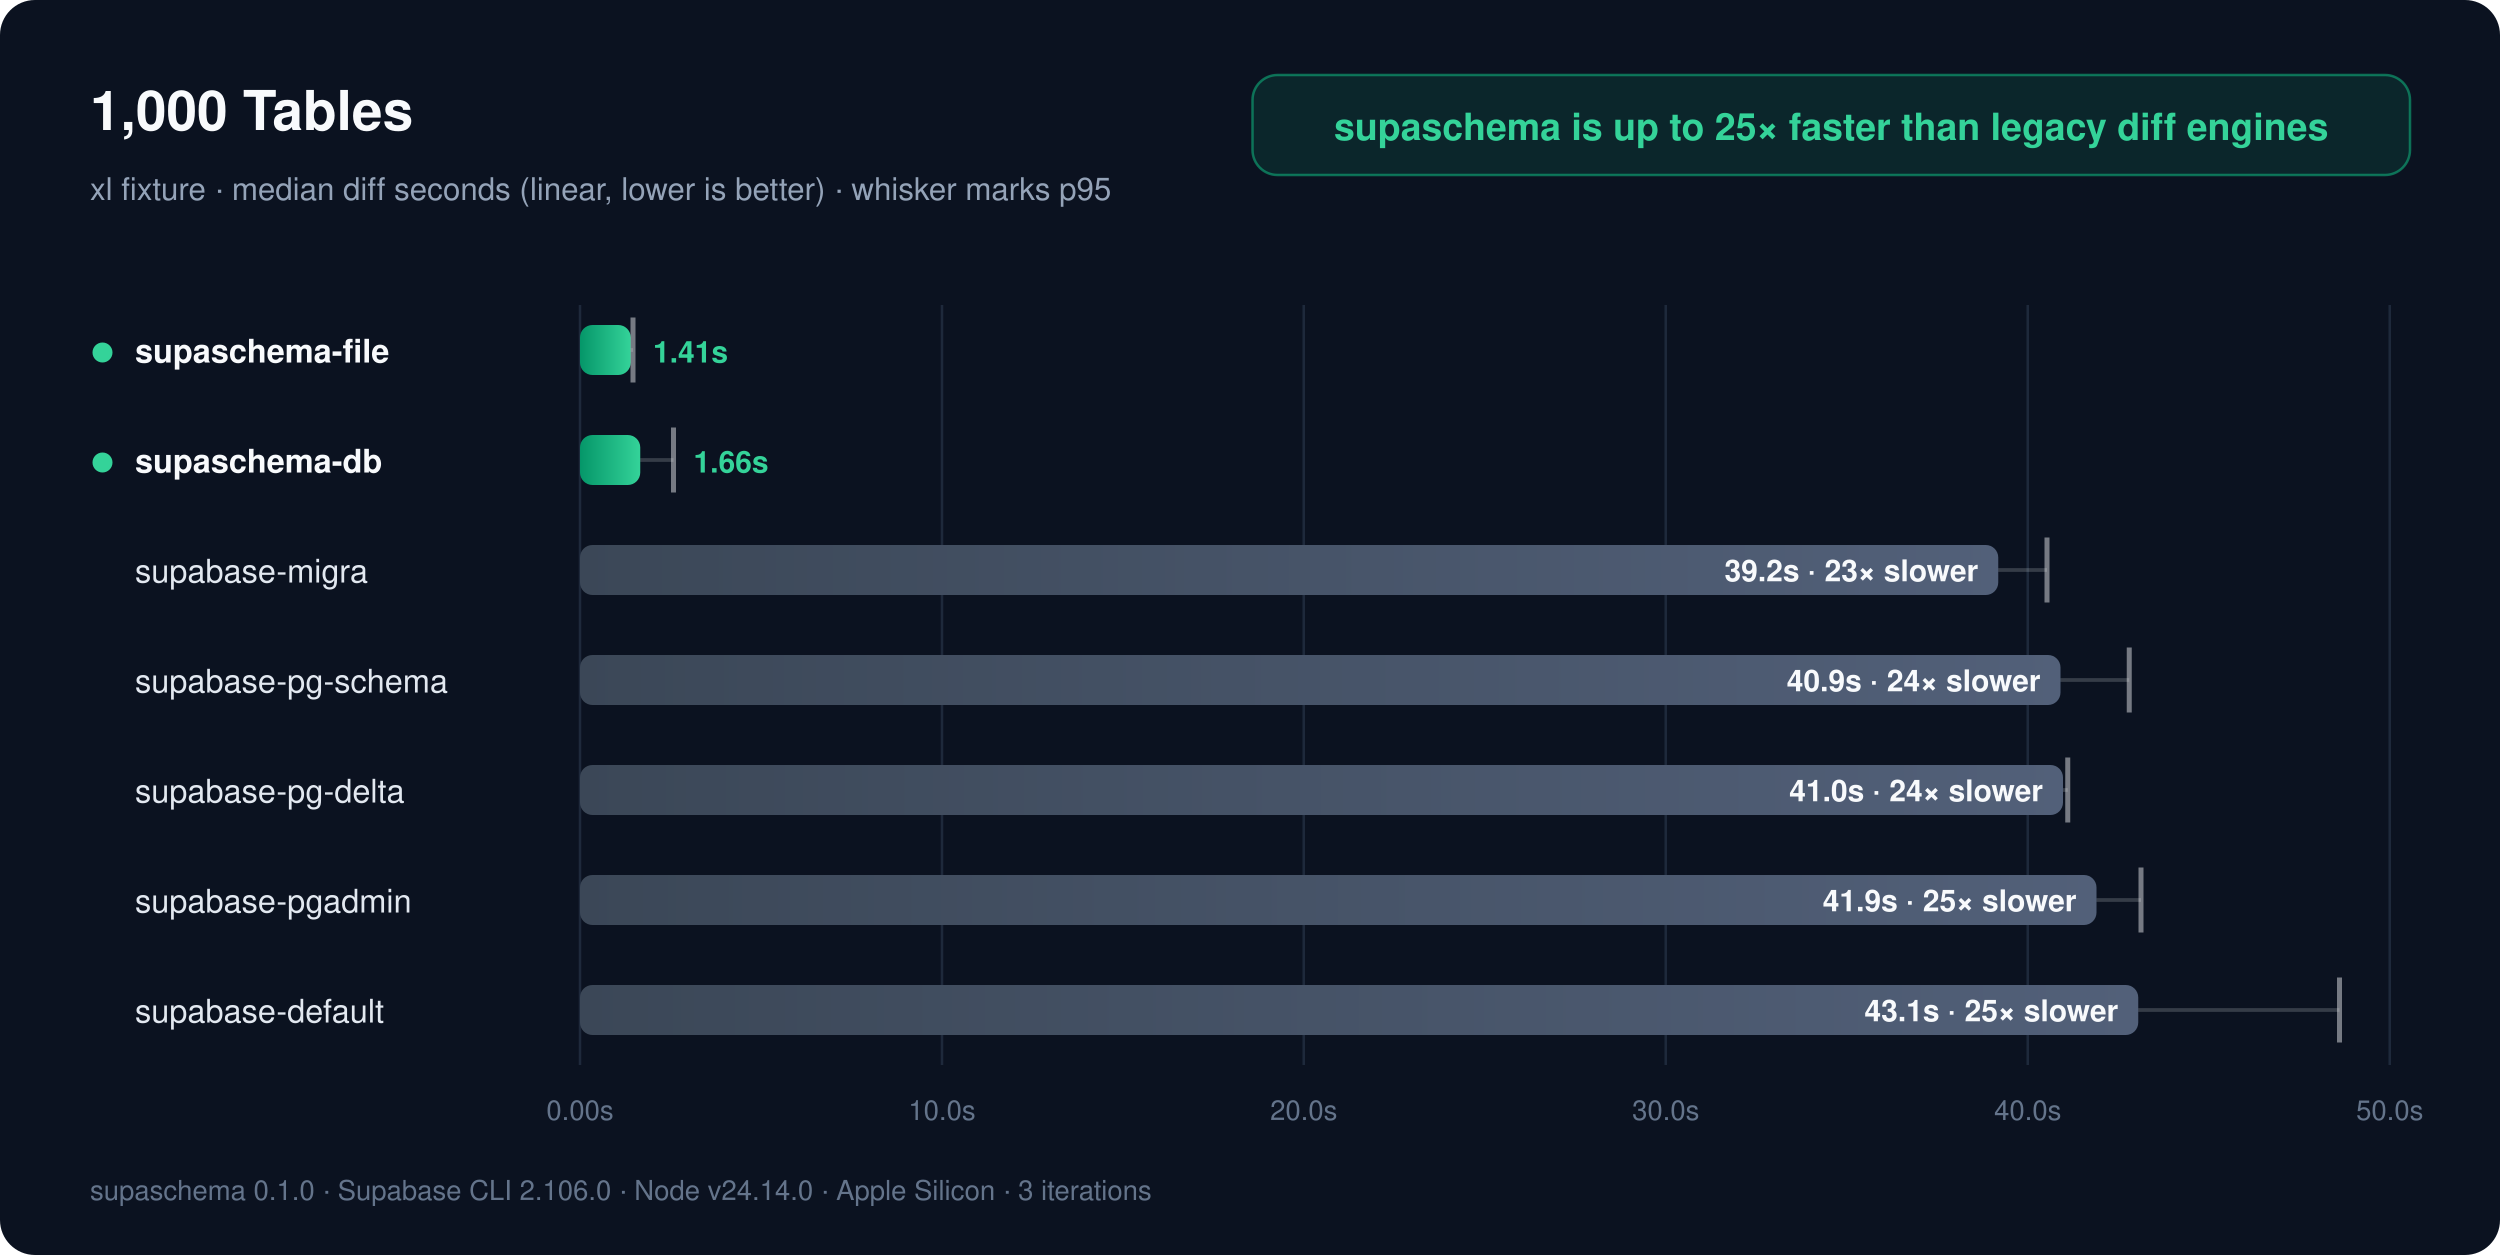
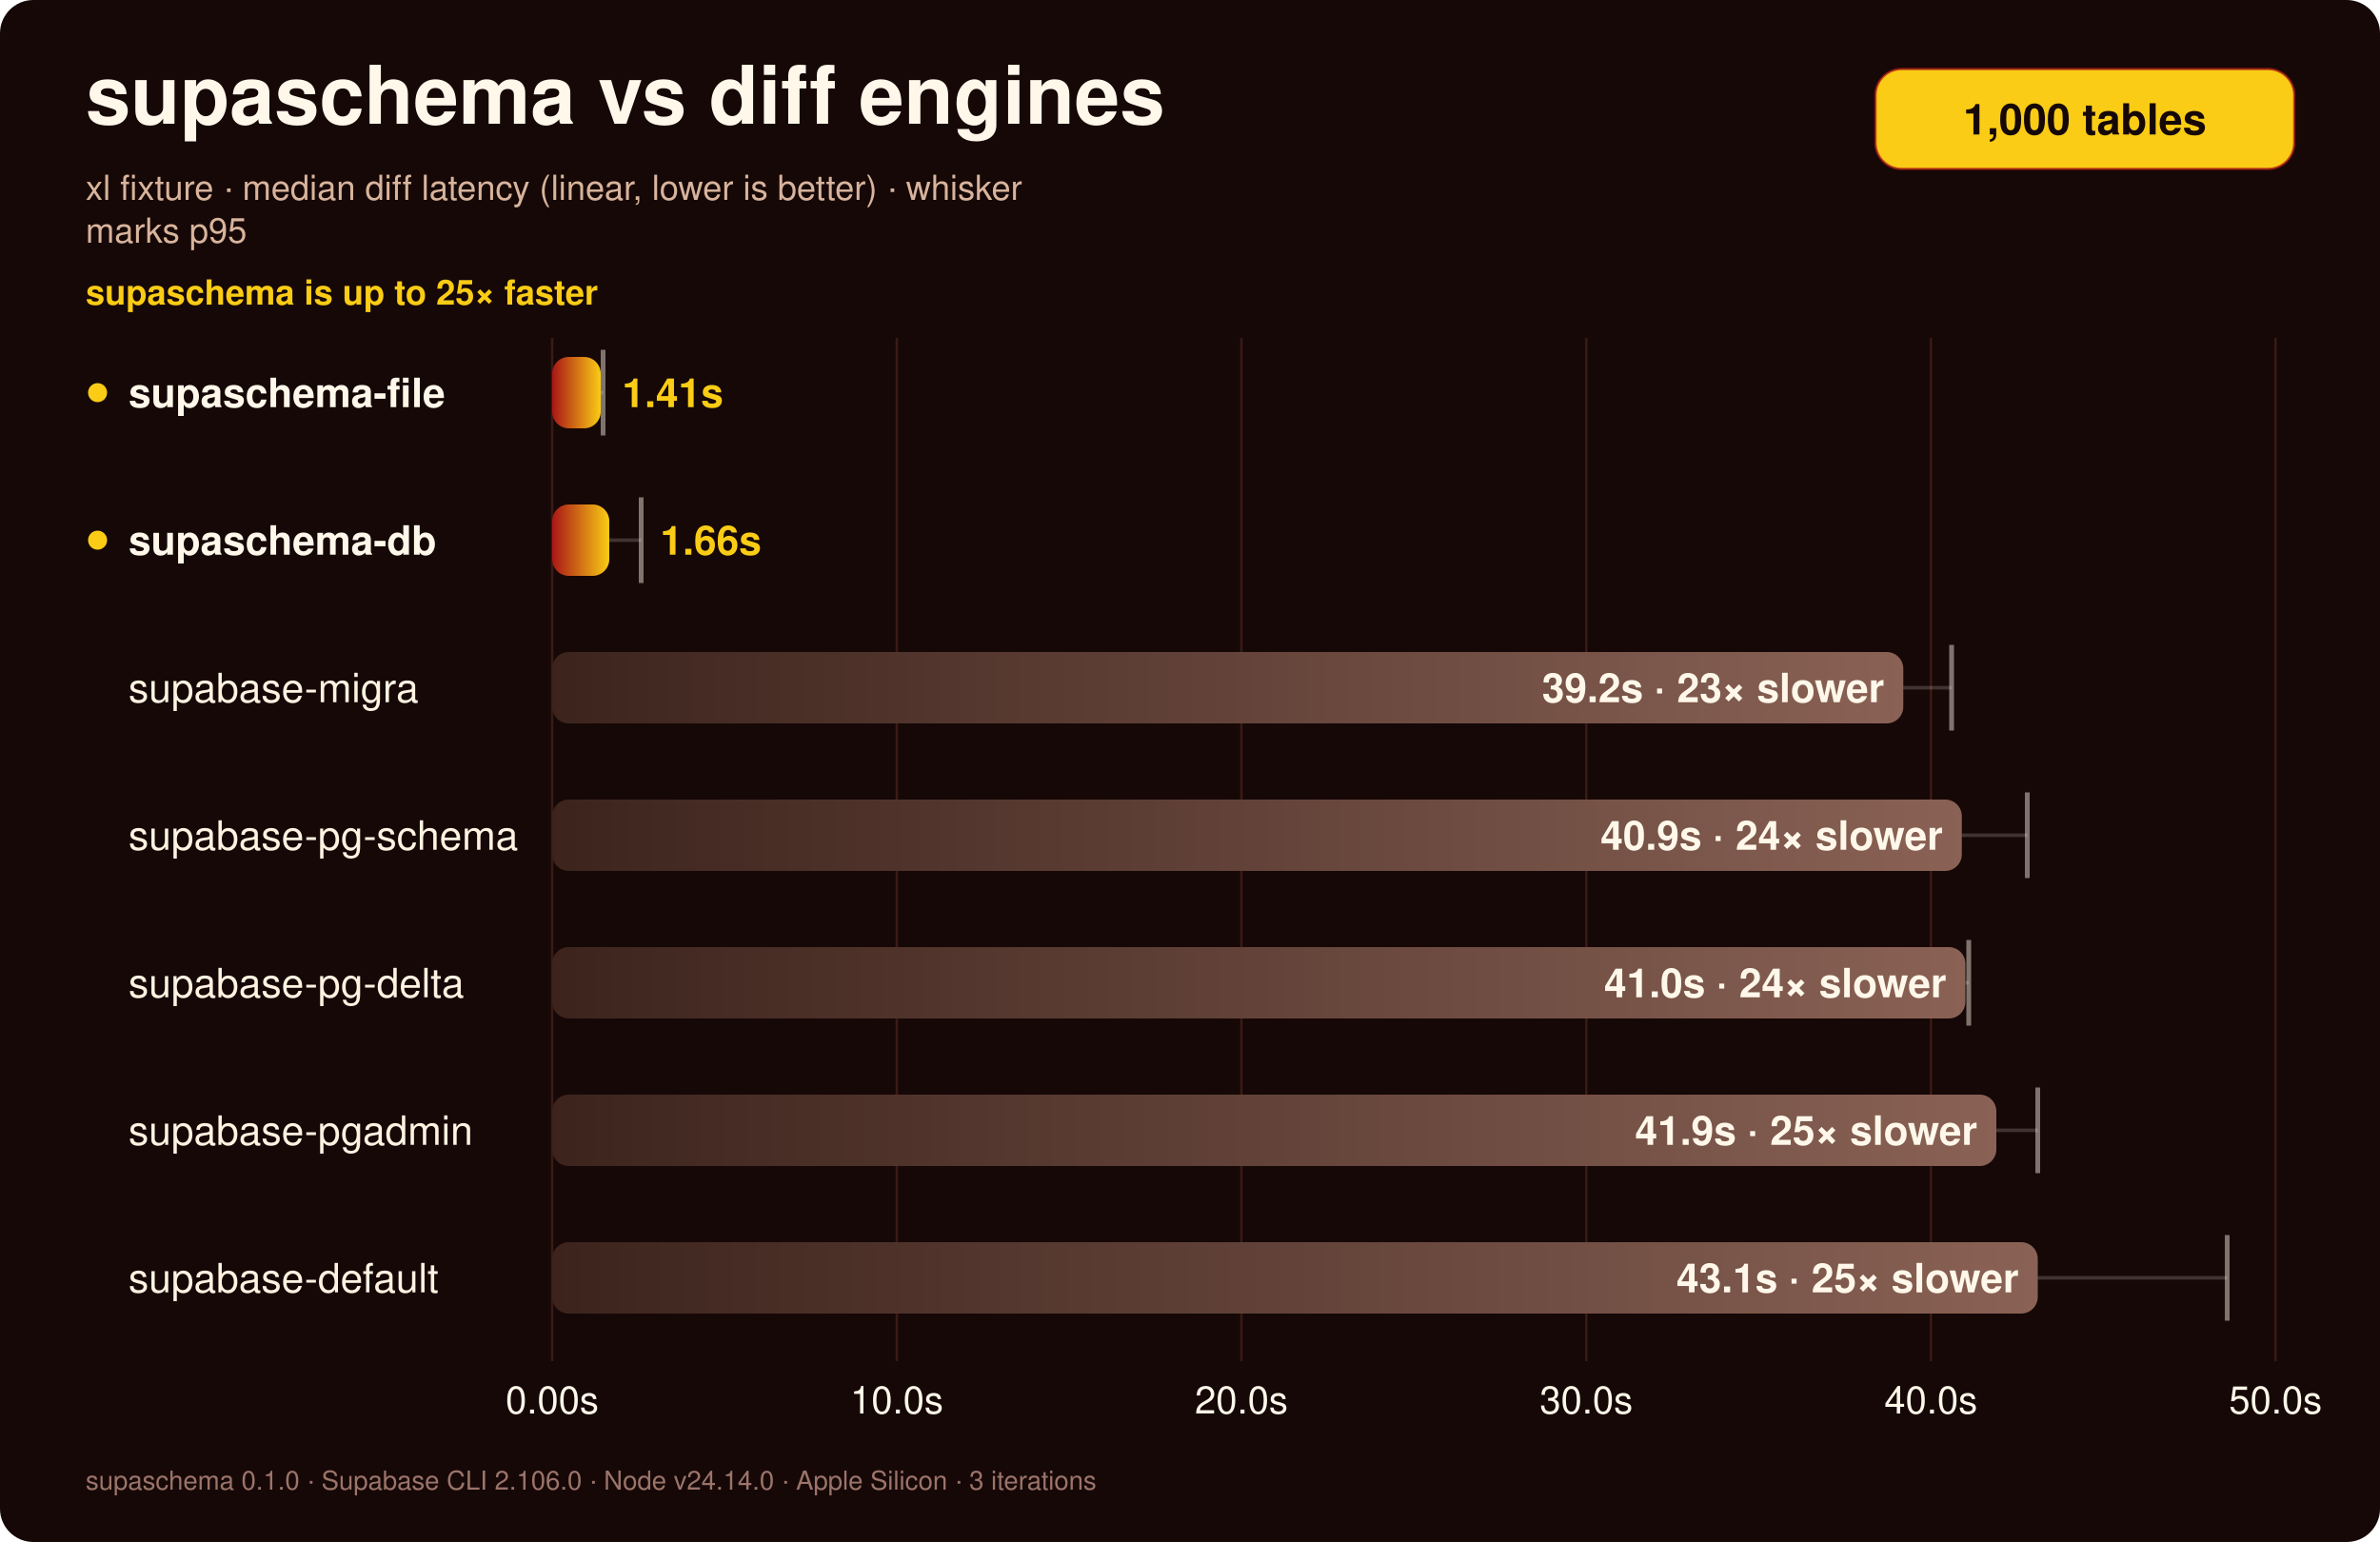
- <svg xmlns="http://www.w3.org/2000/svg" height="502" role="img" viewBox="0 0 1000 502" width="1000">
+ <svg xmlns="http://www.w3.org/2000/svg" height="648" role="img" viewBox="0 0 1000 648" width="1000">
  <defs>
    <linearGradient id="supaGradient" x1="0" x2="1" y1="0" y2="0">
-       <stop offset="0%" stop-color="#059669" />
-       <stop offset="100%" stop-color="#34d399" />
+       <stop offset="0%" stop-color="#A91616" />
+       <stop offset="100%" stop-color="#FACC15" />
    </linearGradient>
    <linearGradient id="slateGradient" x1="0" x2="1" y1="0" y2="0">
-       <stop offset="0%" stop-color="#3b4757" />
-       <stop offset="100%" stop-color="#526079" />
+       <stop offset="0%" stop-color="#3C241D" />
+       <stop offset="100%" stop-color="#8A6255" />
    </linearGradient>
  </defs>
-   <rect fill="#0b1220" height="100%" rx="14" width="100%" />
-   <text fill="#f8fafc" font-family="ui-sans-serif, system-ui, 'Segoe UI', Helvetica, Arial, sans-serif" font-size="22" font-weight="700" x="36.0" y="52.0">
-     1,000 Tables
+   <rect fill="#160807" height="100%" rx="14" width="100%" />
+   <text fill="#FFF8EA" font-family="Aptos, 'Avenir Next', ui-sans-serif, system-ui, 'Segoe UI', Helvetica, Arial, sans-serif" font-size="34" font-weight="700" x="36.0" y="52.0">
+     supaschema vs diff engines
  </text>
-   <text fill="#94a3b8" font-family="ui-sans-serif, system-ui, 'Segoe UI', Helvetica, Arial, sans-serif" font-size="12.5" font-weight="400" x="36.0" y="80.0">
-     xl fixture · median diff seconds (linear, lower is better) · whisker marks p95
+   <rect fill="#FACC15" height="42" rx="11" stroke="#A91616" stroke-opacity="0.7" width="176" x="788" y="29" />
+   <text fill="#160807" font-family="Aptos, 'Avenir Next', ui-sans-serif, system-ui, 'Segoe UI', Helvetica, Arial, sans-serif" font-size="18" font-weight="800" text-anchor="middle" x="876.0" y="56.5">
+     1,000 tables
  </text>
-   <rect fill="rgba(16,185,129,0.12)" height="40" rx="10" stroke="#10b981" stroke-opacity="0.55" width="463" x="501" y="30" />
-   <text fill="#34d399" font-family="ui-sans-serif, system-ui, 'Segoe UI', Helvetica, Arial, sans-serif" font-size="15" font-weight="700" text-anchor="middle" x="732.5" y="56.0">
-     supaschema is up to 25× faster than legacy diff engines
+   <text fill="#D8B49C" font-family="Aptos, 'Avenir Next', ui-sans-serif, system-ui, 'Segoe UI', Helvetica, Arial, sans-serif" font-size="14.5" font-weight="400" x="36.0" y="84.0">
+     xl fixture · median diff latency (linear, lower is better) · whisker
  </text>
-   <line stroke="#1e293b" stroke-width="1" x1="232.0" x2="232.0" y1="122" y2="426" />
-   <text fill="#64748b" font-family="ui-sans-serif, system-ui, 'Segoe UI', Helvetica, Arial, sans-serif" font-size="11" font-weight="400" text-anchor="middle" x="232.0" y="448.0">
+   <text fill="#D8B49C" font-family="Aptos, 'Avenir Next', ui-sans-serif, system-ui, 'Segoe UI', Helvetica, Arial, sans-serif" font-size="14.5" font-weight="400" x="36.0" y="102.0">
+     marks p95
+   </text>
+   <text fill="#FACC15" font-family="Aptos, 'Avenir Next', ui-sans-serif, system-ui, 'Segoe UI', Helvetica, Arial, sans-serif" font-size="14.5" font-weight="700" x="36.0" y="128.0">
+     supaschema is up to 25× faster
+   </text>
+   <line stroke="#3B1A15" stroke-width="1" x1="232.0" x2="232.0" y1="142" y2="572" />
+   <text fill="#FFF8EA" font-family="Aptos, 'Avenir Next', ui-sans-serif, system-ui, 'Segoe UI', Helvetica, Arial, sans-serif" font-size="16" font-weight="400" text-anchor="middle" x="232.0" y="594.0">
    0.00s
  </text>
-   <line stroke="#1e293b" stroke-width="1" x1="376.8" x2="376.8" y1="122" y2="426" />
-   <text fill="#64748b" font-family="ui-sans-serif, system-ui, 'Segoe UI', Helvetica, Arial, sans-serif" font-size="11" font-weight="400" text-anchor="middle" x="376.8" y="448.0">
+   <line stroke="#3B1A15" stroke-width="1" x1="376.8" x2="376.8" y1="142" y2="572" />
+   <text fill="#FFF8EA" font-family="Aptos, 'Avenir Next', ui-sans-serif, system-ui, 'Segoe UI', Helvetica, Arial, sans-serif" font-size="16" font-weight="400" text-anchor="middle" x="376.8" y="594.0">
    10.0s
  </text>
-   <line stroke="#1e293b" stroke-width="1" x1="521.5" x2="521.5" y1="122" y2="426" />
-   <text fill="#64748b" font-family="ui-sans-serif, system-ui, 'Segoe UI', Helvetica, Arial, sans-serif" font-size="11" font-weight="400" text-anchor="middle" x="521.5" y="448.0">
+   <line stroke="#3B1A15" stroke-width="1" x1="521.6" x2="521.6" y1="142" y2="572" />
+   <text fill="#FFF8EA" font-family="Aptos, 'Avenir Next', ui-sans-serif, system-ui, 'Segoe UI', Helvetica, Arial, sans-serif" font-size="16" font-weight="400" text-anchor="middle" x="521.6" y="594.0">
    20.0s
  </text>
-   <line stroke="#1e293b" stroke-width="1" x1="666.3" x2="666.3" y1="122" y2="426" />
-   <text fill="#64748b" font-family="ui-sans-serif, system-ui, 'Segoe UI', Helvetica, Arial, sans-serif" font-size="11" font-weight="400" text-anchor="middle" x="666.3" y="448.0">
+   <line stroke="#3B1A15" stroke-width="1" x1="666.5" x2="666.5" y1="142" y2="572" />
+   <text fill="#FFF8EA" font-family="Aptos, 'Avenir Next', ui-sans-serif, system-ui, 'Segoe UI', Helvetica, Arial, sans-serif" font-size="16" font-weight="400" text-anchor="middle" x="666.5" y="594.0">
    30.0s
  </text>
-   <line stroke="#1e293b" stroke-width="1" x1="811.1" x2="811.1" y1="122" y2="426" />
-   <text fill="#64748b" font-family="ui-sans-serif, system-ui, 'Segoe UI', Helvetica, Arial, sans-serif" font-size="11" font-weight="400" text-anchor="middle" x="811.1" y="448.0">
+   <line stroke="#3B1A15" stroke-width="1" x1="811.3" x2="811.3" y1="142" y2="572" />
+   <text fill="#FFF8EA" font-family="Aptos, 'Avenir Next', ui-sans-serif, system-ui, 'Segoe UI', Helvetica, Arial, sans-serif" font-size="16" font-weight="400" text-anchor="middle" x="811.3" y="594.0">
    40.0s
  </text>
-   <line stroke="#1e293b" stroke-width="1" x1="955.9" x2="955.9" y1="122" y2="426" />
-   <text fill="#64748b" font-family="ui-sans-serif, system-ui, 'Segoe UI', Helvetica, Arial, sans-serif" font-size="11" font-weight="400" text-anchor="middle" x="955.9" y="448.0">
+   <line stroke="#3B1A15" stroke-width="1" x1="956.1" x2="956.1" y1="142" y2="572" />
+   <text fill="#FFF8EA" font-family="Aptos, 'Avenir Next', ui-sans-serif, system-ui, 'Segoe UI', Helvetica, Arial, sans-serif" font-size="16" font-weight="400" text-anchor="middle" x="956.1" y="594.0">
    50.0s
  </text>
-   <circle cx="41" cy="141" fill="#34d399" r="4" />
-   <text fill="#f8fafc" font-family="ui-sans-serif, system-ui, 'Segoe UI', Helvetica, Arial, sans-serif" font-size="13" font-weight="650" x="54.0" y="145.0">
+   <circle cx="41" cy="165" fill="#FACC15" r="4" />
+   <text fill="#FFF8EA" font-family="Aptos, 'Avenir Next', ui-sans-serif, system-ui, 'Segoe UI', Helvetica, Arial, sans-serif" font-size="17" font-weight="650" x="54.0" y="171.1">
    supaschema-file
  </text>
-   <rect fill="url(#supaGradient)" height="20" rx="5" width="20.3" x="232" y="130" />
-   <line stroke="#f8fafc" stroke-opacity="0.18" stroke-width="1.5" x1="252.3" x2="253.2" y1="140" y2="140" />
-   <line stroke="#f8fafc" stroke-opacity="0.45" stroke-width="2" x1="253.2" x2="253.2" y1="127" y2="153" />
-   <text fill="#34d399" font-family="ui-sans-serif, system-ui, 'Segoe UI', Helvetica, Arial, sans-serif" font-size="12" font-weight="700" x="261.2" y="145.0">
+   <rect fill="url(#supaGradient)" height="30" rx="7" width="20.4" x="232" y="150" />
+   <line stroke="#FFF8EA" stroke-opacity="0.18" stroke-width="1.5" x1="252.4" x2="253.4" y1="165" y2="165" />
+   <line stroke="#FFF8EA" stroke-opacity="0.45" stroke-width="2" x1="253.4" x2="253.4" y1="147" y2="183" />
+   <text fill="#FACC15" font-family="Aptos, 'Avenir Next', ui-sans-serif, system-ui, 'Segoe UI', Helvetica, Arial, sans-serif" font-size="17" font-weight="700" x="261.4" y="171.1">
    1.41s
  </text>
-   <circle cx="41" cy="185" fill="#34d399" r="4" />
-   <text fill="#f8fafc" font-family="ui-sans-serif, system-ui, 'Segoe UI', Helvetica, Arial, sans-serif" font-size="13" font-weight="650" x="54.0" y="189.0">
+   <circle cx="41" cy="227" fill="#FACC15" r="4" />
+   <text fill="#FFF8EA" font-family="Aptos, 'Avenir Next', ui-sans-serif, system-ui, 'Segoe UI', Helvetica, Arial, sans-serif" font-size="17" font-weight="650" x="54.0" y="233.1">
    supaschema-db
  </text>
-   <rect fill="url(#supaGradient)" height="20" rx="5" width="24.1" x="232" y="174" />
-   <line stroke="#f8fafc" stroke-opacity="0.18" stroke-width="1.5" x1="256.1" x2="269.4" y1="184" y2="184" />
-   <line stroke="#f8fafc" stroke-opacity="0.45" stroke-width="2" x1="269.4" x2="269.4" y1="171" y2="197" />
-   <text fill="#34d399" font-family="ui-sans-serif, system-ui, 'Segoe UI', Helvetica, Arial, sans-serif" font-size="12" font-weight="700" x="277.4" y="189.0">
+   <rect fill="url(#supaGradient)" height="30" rx="7" width="24.0" x="232" y="212" />
+   <line stroke="#FFF8EA" stroke-opacity="0.18" stroke-width="1.5" x1="256.0" x2="269.4" y1="227" y2="227" />
+   <line stroke="#FFF8EA" stroke-opacity="0.45" stroke-width="2" x1="269.4" x2="269.4" y1="209" y2="245" />
+   <text fill="#FACC15" font-family="Aptos, 'Avenir Next', ui-sans-serif, system-ui, 'Segoe UI', Helvetica, Arial, sans-serif" font-size="17" font-weight="700" x="277.4" y="233.1">
    1.66s
  </text>
-   <text fill="#e2e8f0" font-family="ui-sans-serif, system-ui, 'Segoe UI', Helvetica, Arial, sans-serif" font-size="13" font-weight="450" x="54.0" y="233.0">
+   <text fill="#FFF2E1" font-family="Aptos, 'Avenir Next', ui-sans-serif, system-ui, 'Segoe UI', Helvetica, Arial, sans-serif" font-size="17" font-weight="450" x="54.0" y="295.1">
    supabase-migra
  </text>
-   <rect fill="url(#slateGradient)" height="20" rx="5" width="567.3" x="232" y="218" />
-   <line stroke="#f8fafc" stroke-opacity="0.18" stroke-width="1.5" x1="799.3" x2="818.8" y1="228" y2="228" />
-   <line stroke="#f8fafc" stroke-opacity="0.45" stroke-width="2" x1="818.8" x2="818.8" y1="215" y2="241" />
-   <text fill="#f8fafc" font-family="ui-sans-serif, system-ui, 'Segoe UI', Helvetica, Arial, sans-serif" font-size="12" font-weight="600" text-anchor="end" x="791.3" y="232.5">
+   <rect fill="url(#slateGradient)" height="30" rx="7" width="567.7" x="232" y="274" />
+   <line stroke="#FFF8EA" stroke-opacity="0.18" stroke-width="1.5" x1="799.7" x2="820.0" y1="289" y2="289" />
+   <line stroke="#FFF8EA" stroke-opacity="0.45" stroke-width="2" x1="820.0" x2="820.0" y1="271" y2="307" />
+   <text fill="#FFF8EA" font-family="Aptos, 'Avenir Next', ui-sans-serif, system-ui, 'Segoe UI', Helvetica, Arial, sans-serif" font-size="17" font-weight="600" text-anchor="end" x="791.7" y="295.1">
    39.2s · 23× slower
  </text>
-   <text fill="#e2e8f0" font-family="ui-sans-serif, system-ui, 'Segoe UI', Helvetica, Arial, sans-serif" font-size="13" font-weight="450" x="54.0" y="277.0">
+   <text fill="#FFF2E1" font-family="Aptos, 'Avenir Next', ui-sans-serif, system-ui, 'Segoe UI', Helvetica, Arial, sans-serif" font-size="17" font-weight="450" x="54.0" y="357.1">
    supabase-pg-schema
  </text>
-   <rect fill="url(#slateGradient)" height="20" rx="5" width="592.2" x="232" y="262" />
-   <line stroke="#f8fafc" stroke-opacity="0.18" stroke-width="1.5" x1="824.2" x2="851.7" y1="272" y2="272" />
-   <line stroke="#f8fafc" stroke-opacity="0.45" stroke-width="2" x1="851.7" x2="851.7" y1="259" y2="285" />
-   <text fill="#f8fafc" font-family="ui-sans-serif, system-ui, 'Segoe UI', Helvetica, Arial, sans-serif" font-size="12" font-weight="600" text-anchor="end" x="816.2" y="276.5">
+   <rect fill="url(#slateGradient)" height="30" rx="7" width="592.3" x="232" y="336" />
+   <line stroke="#FFF8EA" stroke-opacity="0.18" stroke-width="1.5" x1="824.3" x2="851.8" y1="351" y2="351" />
+   <line stroke="#FFF8EA" stroke-opacity="0.45" stroke-width="2" x1="851.8" x2="851.8" y1="333" y2="369" />
+   <text fill="#FFF8EA" font-family="Aptos, 'Avenir Next', ui-sans-serif, system-ui, 'Segoe UI', Helvetica, Arial, sans-serif" font-size="17" font-weight="600" text-anchor="end" x="816.3" y="357.1">
    40.9s · 24× slower
  </text>
-   <text fill="#e2e8f0" font-family="ui-sans-serif, system-ui, 'Segoe UI', Helvetica, Arial, sans-serif" font-size="13" font-weight="450" x="54.0" y="321.0">
+   <text fill="#FFF2E1" font-family="Aptos, 'Avenir Next', ui-sans-serif, system-ui, 'Segoe UI', Helvetica, Arial, sans-serif" font-size="17" font-weight="450" x="54.0" y="419.1">
    supabase-pg-delta
  </text>
-   <rect fill="url(#slateGradient)" height="20" rx="5" width="593.2" x="232" y="306" />
-   <line stroke="#f8fafc" stroke-opacity="0.18" stroke-width="1.5" x1="825.2" x2="827.1" y1="316" y2="316" />
-   <line stroke="#f8fafc" stroke-opacity="0.45" stroke-width="2" x1="827.1" x2="827.1" y1="303" y2="329" />
-   <text fill="#f8fafc" font-family="ui-sans-serif, system-ui, 'Segoe UI', Helvetica, Arial, sans-serif" font-size="12" font-weight="600" text-anchor="end" x="817.2" y="320.5">
+   <rect fill="url(#slateGradient)" height="30" rx="7" width="593.8" x="232" y="398" />
+   <line stroke="#FFF8EA" stroke-opacity="0.18" stroke-width="1.5" x1="825.8" x2="827.2" y1="413" y2="413" />
+   <line stroke="#FFF8EA" stroke-opacity="0.45" stroke-width="2" x1="827.2" x2="827.2" y1="395" y2="431" />
+   <text fill="#FFF8EA" font-family="Aptos, 'Avenir Next', ui-sans-serif, system-ui, 'Segoe UI', Helvetica, Arial, sans-serif" font-size="17" font-weight="600" text-anchor="end" x="817.8" y="419.1">
    41.0s · 24× slower
  </text>
-   <text fill="#e2e8f0" font-family="ui-sans-serif, system-ui, 'Segoe UI', Helvetica, Arial, sans-serif" font-size="13" font-weight="450" x="54.0" y="365.0">
+   <text fill="#FFF2E1" font-family="Aptos, 'Avenir Next', ui-sans-serif, system-ui, 'Segoe UI', Helvetica, Arial, sans-serif" font-size="17" font-weight="450" x="54.0" y="481.1">
    supabase-pgadmin
  </text>
-   <rect fill="url(#slateGradient)" height="20" rx="5" width="606.6" x="232" y="350" />
-   <line stroke="#f8fafc" stroke-opacity="0.18" stroke-width="1.5" x1="838.6" x2="856.4" y1="360" y2="360" />
-   <line stroke="#f8fafc" stroke-opacity="0.45" stroke-width="2" x1="856.4" x2="856.4" y1="347" y2="373" />
-   <text fill="#f8fafc" font-family="ui-sans-serif, system-ui, 'Segoe UI', Helvetica, Arial, sans-serif" font-size="12" font-weight="600" text-anchor="end" x="830.6" y="364.5">
+   <rect fill="url(#slateGradient)" height="30" rx="7" width="606.8" x="232" y="460" />
+   <line stroke="#FFF8EA" stroke-opacity="0.18" stroke-width="1.5" x1="838.8" x2="856.2" y1="475" y2="475" />
+   <line stroke="#FFF8EA" stroke-opacity="0.45" stroke-width="2" x1="856.2" x2="856.2" y1="457" y2="493" />
+   <text fill="#FFF8EA" font-family="Aptos, 'Avenir Next', ui-sans-serif, system-ui, 'Segoe UI', Helvetica, Arial, sans-serif" font-size="17" font-weight="600" text-anchor="end" x="830.8" y="481.1">
    41.9s · 25× slower
  </text>
-   <text fill="#e2e8f0" font-family="ui-sans-serif, system-ui, 'Segoe UI', Helvetica, Arial, sans-serif" font-size="13" font-weight="450" x="54.0" y="409.0">
+   <text fill="#FFF2E1" font-family="Aptos, 'Avenir Next', ui-sans-serif, system-ui, 'Segoe UI', Helvetica, Arial, sans-serif" font-size="17" font-weight="450" x="54.0" y="543.1">
    supabase-default
  </text>
-   <rect fill="url(#slateGradient)" height="20" rx="5" width="623.3" x="232" y="394" />
-   <line stroke="#f8fafc" stroke-opacity="0.18" stroke-width="1.5" x1="855.3" x2="935.8" y1="404" y2="404" />
-   <line stroke="#f8fafc" stroke-opacity="0.45" stroke-width="2" x1="935.8" x2="935.8" y1="391" y2="417" />
-   <text fill="#f8fafc" font-family="ui-sans-serif, system-ui, 'Segoe UI', Helvetica, Arial, sans-serif" font-size="12" font-weight="600" text-anchor="end" x="847.3" y="408.5">
+   <rect fill="url(#slateGradient)" height="30" rx="7" width="624.2" x="232" y="522" />
+   <line stroke="#FFF8EA" stroke-opacity="0.18" stroke-width="1.5" x1="856.2" x2="935.8" y1="537" y2="537" />
+   <line stroke="#FFF8EA" stroke-opacity="0.45" stroke-width="2" x1="935.8" x2="935.8" y1="519" y2="555" />
+   <text fill="#FFF8EA" font-family="Aptos, 'Avenir Next', ui-sans-serif, system-ui, 'Segoe UI', Helvetica, Arial, sans-serif" font-size="17" font-weight="600" text-anchor="end" x="848.2" y="543.1">
    43.1s · 25× slower
  </text>
-   <text fill="#64748b" font-family="ui-sans-serif, system-ui, 'Segoe UI', Helvetica, Arial, sans-serif" font-size="11" font-weight="400" x="36.0" y="480.0">
+   <text fill="#9B746A" font-family="Aptos, 'Avenir Next', ui-sans-serif, system-ui, 'Segoe UI', Helvetica, Arial, sans-serif" font-size="11" font-weight="400" x="36.0" y="626.0">
    supaschema 0.1.0 · Supabase CLI 2.106.0 · Node v24.14.0 · Apple Silicon · 3 iterations
  </text>
</svg>
